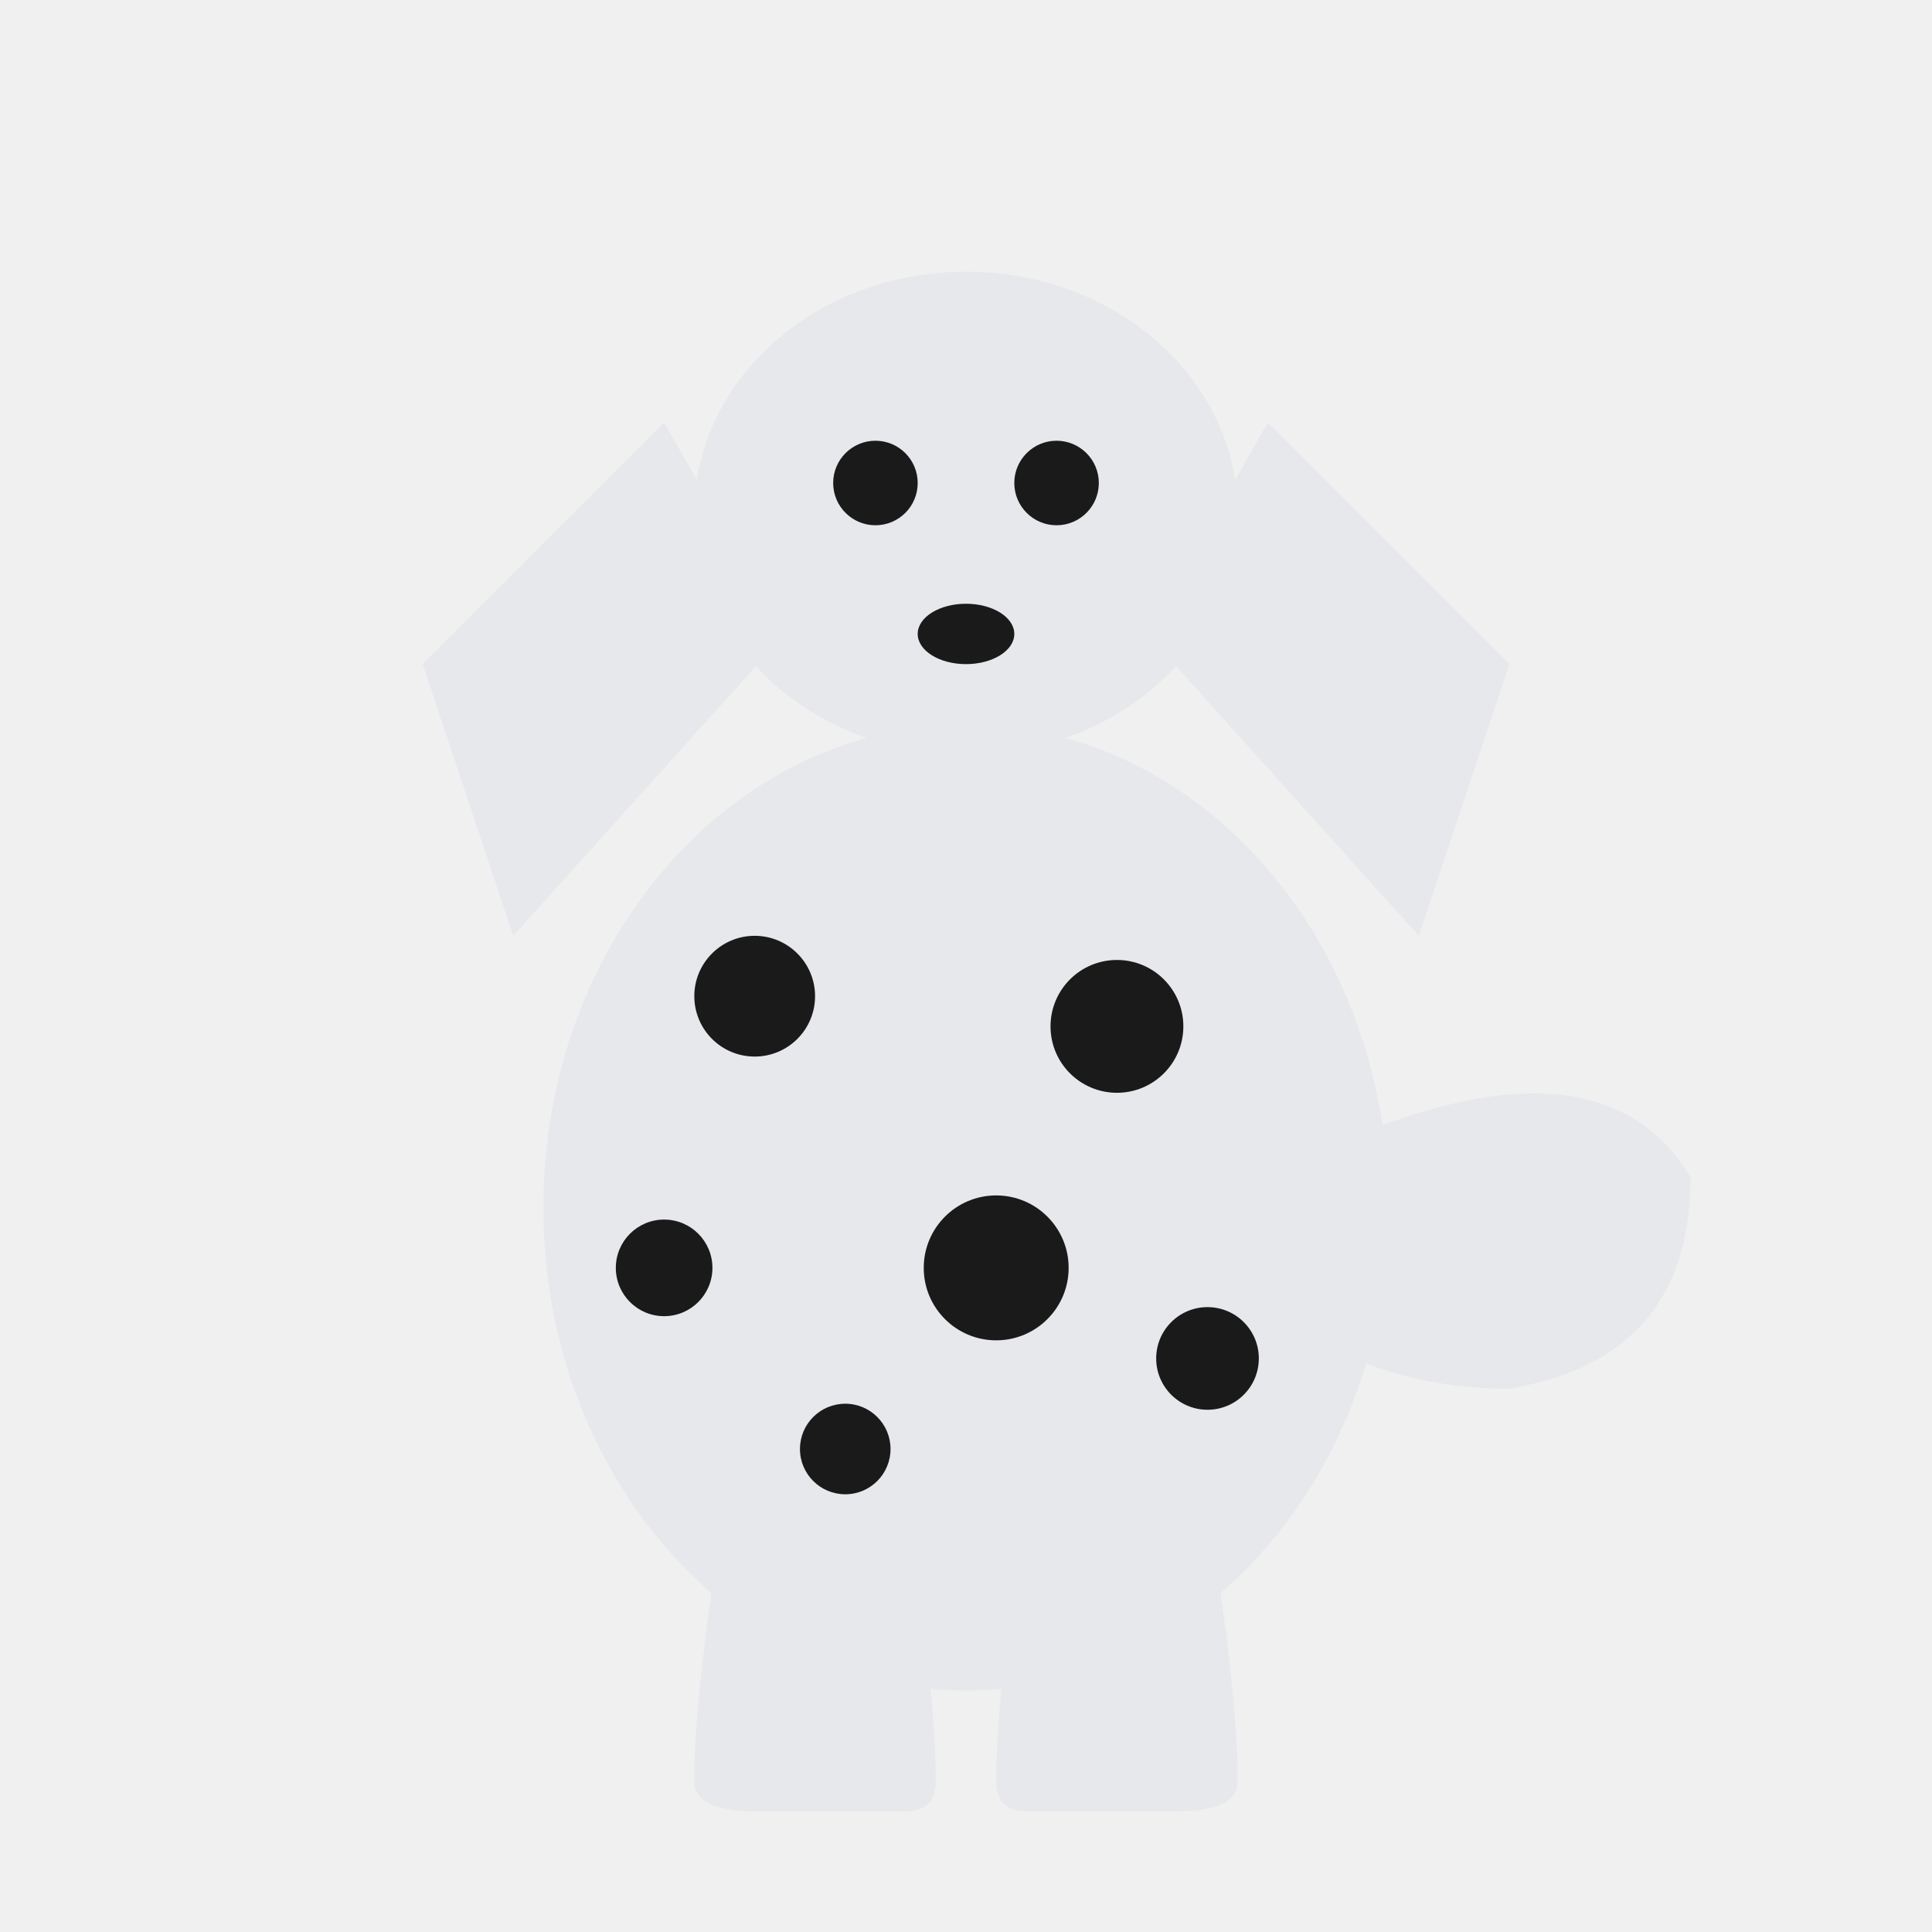
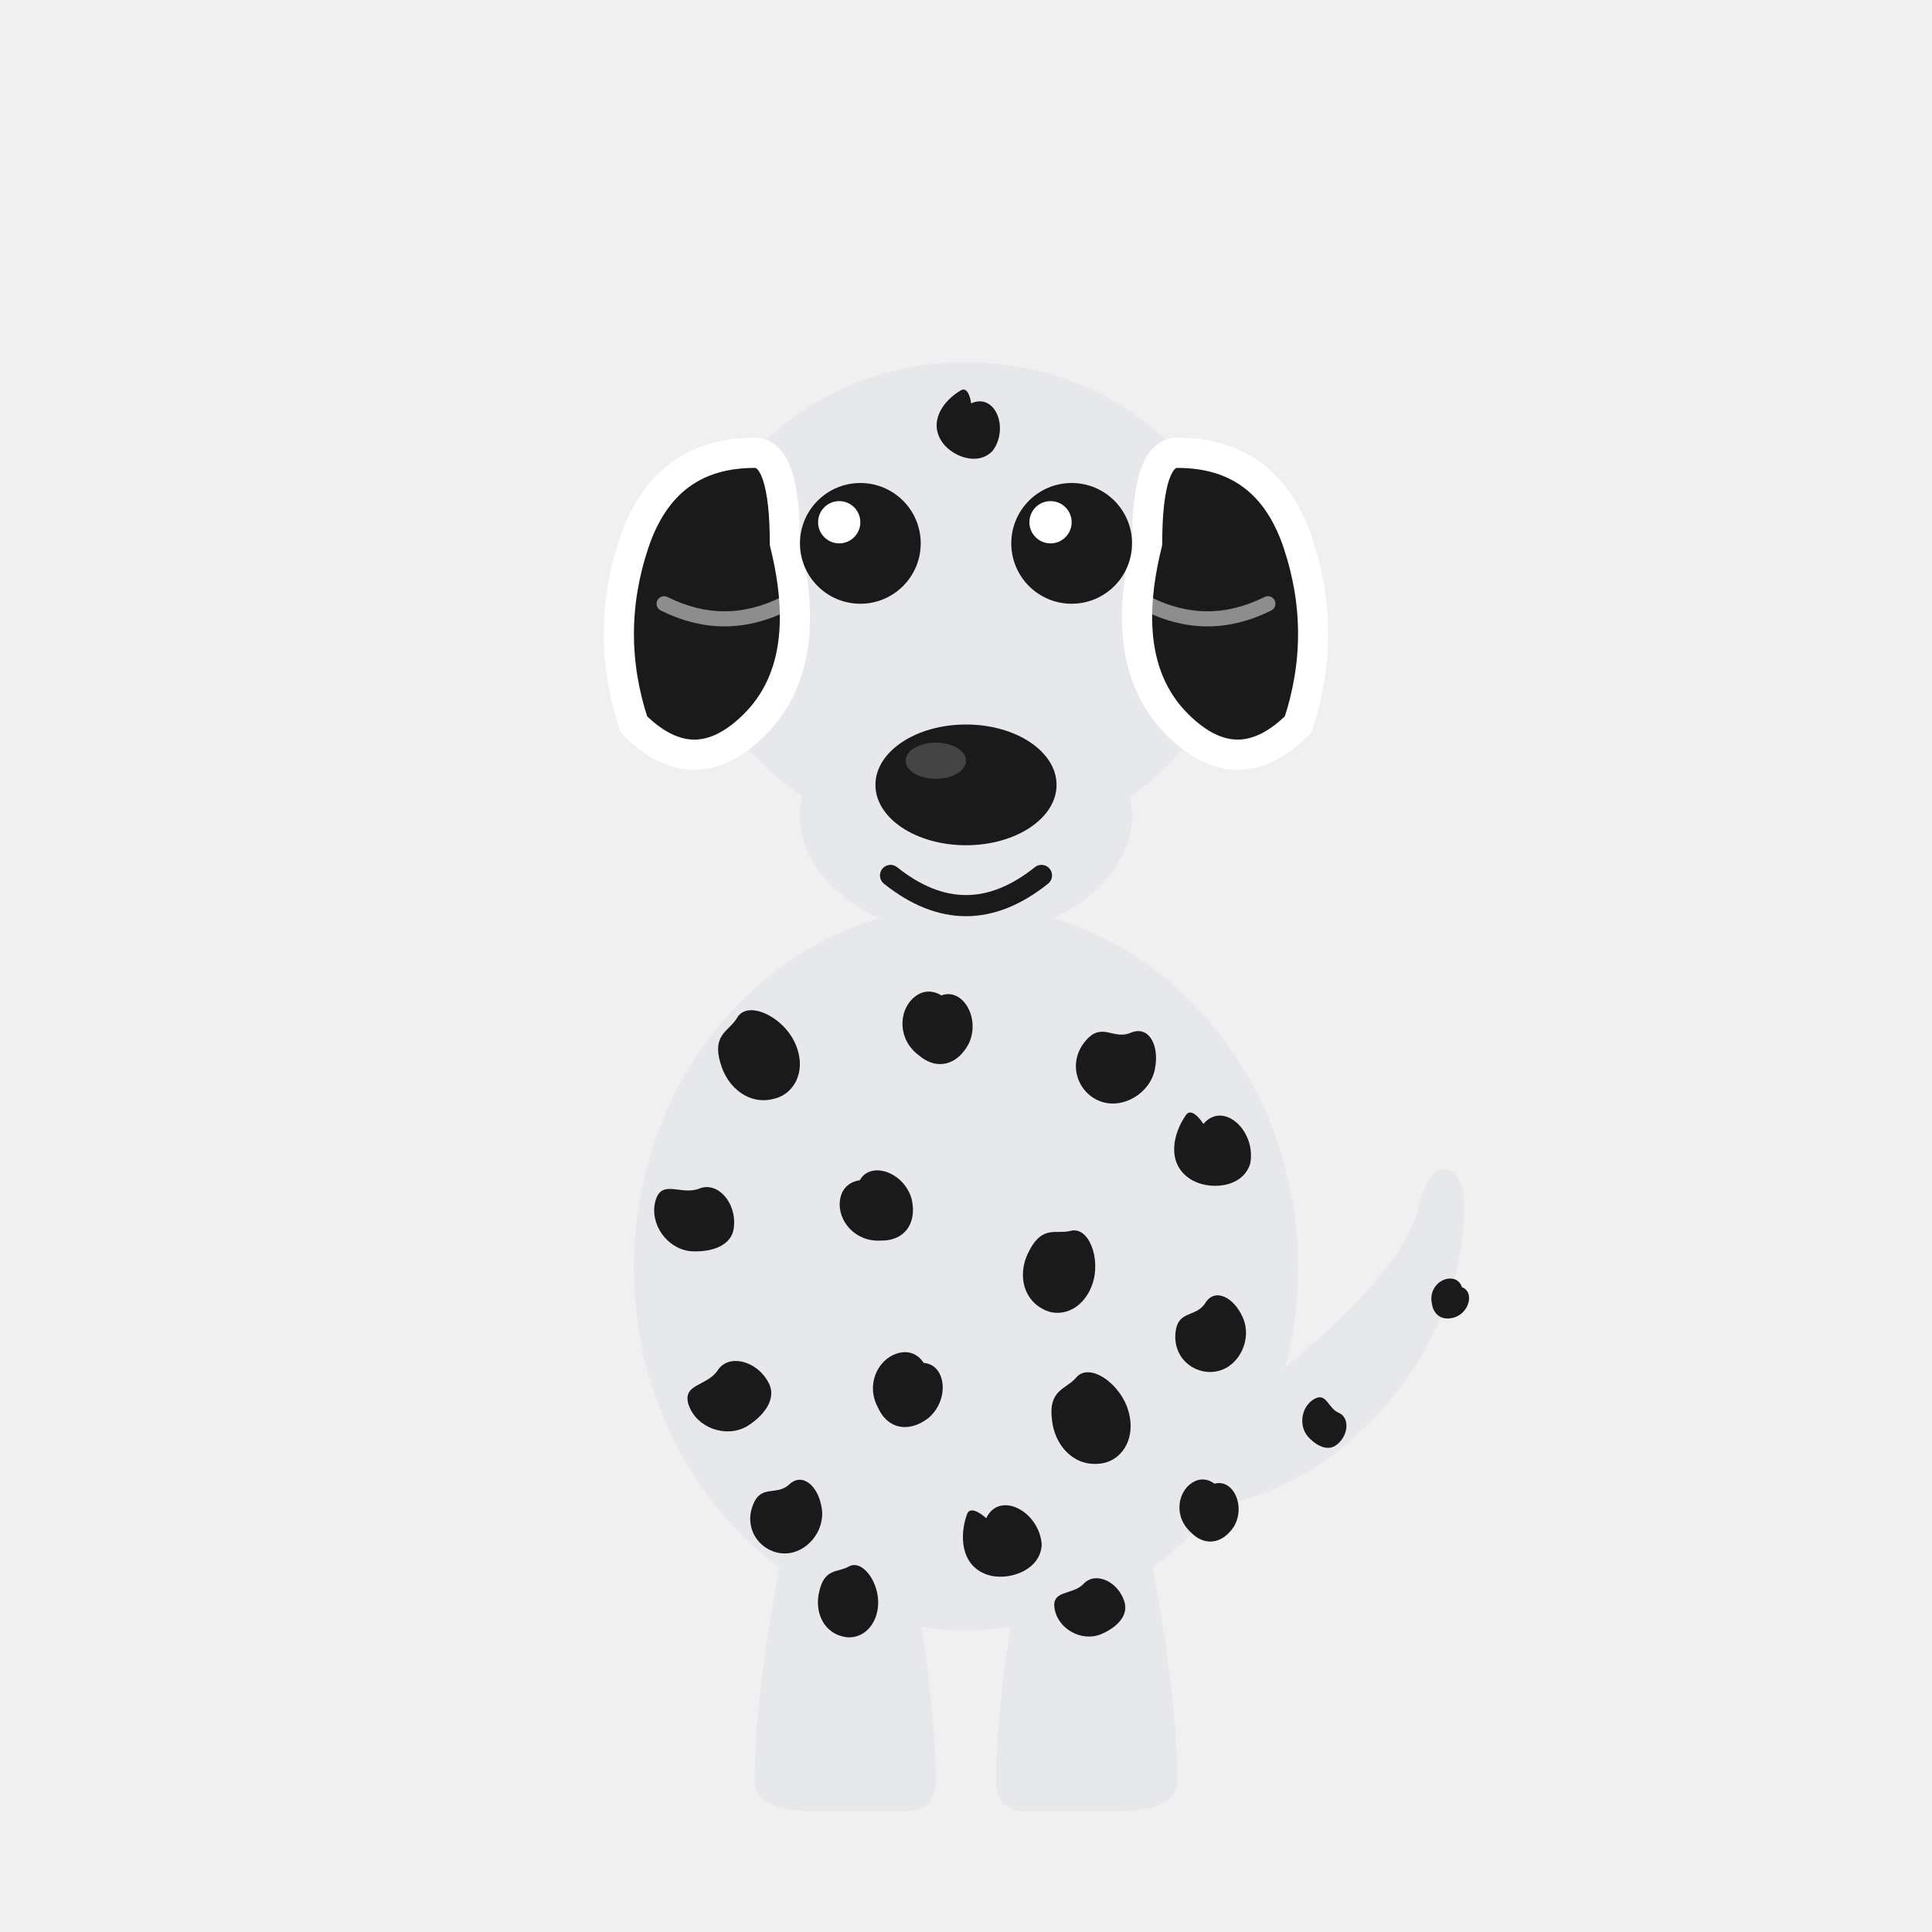
- <svg xmlns="http://www.w3.org/2000/svg" viewBox="0 0 64 64" role="img" aria-label="Spot — dalmatian">
-   <path fill="#e6e8eb" d="M44 38 Q53 34 56 39 Q56 45 50 46 Q46 46 43 44 Z" />
-   <ellipse cx="32" cy="40" rx="14" ry="16" fill="#e6e8eb" />
-   <path fill="#e6e8eb" d="M24 50 Q23 56 23 59 Q23 60 25 60 L30 60 Q31 60 31 59 Q31 56 30 50 Z" />
-   <path fill="#e6e8eb" d="M34 50 Q33 56 33 59 Q33 60 34 60 L39 60 Q41 60 41 59 Q41 56 40 50 Z" />
-   <ellipse cx="32" cy="17" rx="9" ry="8" fill="#e6e8eb" />
-   <path fill="#e6e8eb" d="M22 14 L14 22 L17 31 L26 21 Z" />
-   <path fill="#e6e8eb" d="M42 14 L50 22 L47 31 L38 21 Z" />
-   <circle cx="29" cy="16" r="1.4" fill="#1a1a1a" />
-   <circle cx="35" cy="16" r="1.4" fill="#1a1a1a" />
-   <ellipse cx="32" cy="21" rx="1.6" ry="1" fill="#1a1a1a" />
-   <circle cx="25" cy="33" r="2.0" fill="#1a1a1a" />
-   <circle cx="37" cy="34" r="2.2" fill="#1a1a1a" />
-   <circle cx="22" cy="42" r="1.6" fill="#1a1a1a" />
-   <circle cx="33" cy="42" r="2.4" fill="#1a1a1a" />
-   <circle cx="40" cy="45" r="1.7" fill="#1a1a1a" />
-   <circle cx="28" cy="48" r="1.5" fill="#1a1a1a" />
+ <svg xmlns="http://www.w3.org/2000/svg" viewBox="0 0 64 64" width="100%" role="img" aria-label="Sitting Dalmatian puppy">
+   <defs>
+     <path id="b1" d="M0,-4 C2.5,-5.5 5.5,-2 4.5,1.5 C3.5,4.5 1,5.5 -1.5,4 C-4.5,2.5 -5,-1 -3.5,-3 C-2,-5 0,-4 0,-4Z" />
+     <path id="b2" d="M0,-3 C3,-5.5 6.5,-1 5,3 C3.5,6 -1,5.5 -3,3.5 C-5.5,1 -4,-2.5 -2,-4.5 C-1,-5.5 0,-3 0,-3Z" />
+     <path id="b3" d="M0,-5 C2,-6.5 5,-3 5,0.5 C5,4 2.5,6 0,5.5 C-3,5 -4.5,2 -4,-1 C-3.5,-4.5 -1.5,-4 0,-5Z" />
+     <path id="b4" d="M0,-2.5 C2,-4 5,-2 5.5,1 C6,3.5 3.5,5 1,5.5 C-2,6 -5,3.5 -5,0.5 C-5,-2.5 -2,-1 0,-2.5Z" />
+     <path id="b5" d="M0,-3.5 C1.5,-5.5 4,-4 5,-1 C6,2 4,5.5 1,6 C-2,6.5 -5,4 -4.5,0.5 C-4,-3 -1.5,-1.5 0,-3.5Z" />
+   </defs>
+   <path fill="#e6e8eb" d="M39 50 C 44 50 48.5 45 48.5 40 C 48.5 38.3 47.3 38.3 47 40            C 46.3 42.5 43 45 38 49 Z" />
+   <ellipse fill="#e6e8eb" cx="32" cy="42" rx="11" ry="12" />
+   <path fill="#e6e8eb" d="M26 51 Q25 56 25 59 Q25 60 27 60 L30 60 Q31 60 31 59 Q31 56 30 51 Z" />
+   <path fill="#e6e8eb" d="M34 51 Q33 56 33 59 Q33 60 34 60 L37 60 Q39 60 39 59 Q39 56 38 51 Z" />
+   <ellipse fill="#e6e8eb" cx="32" cy="20" rx="9" ry="8" />
+   <ellipse fill="#e6e8eb" cx="32" cy="27" rx="5.5" ry="4" />
+   <path fill="#1a1a1a" stroke="white" stroke-width="1" stroke-linejoin="round" d="M25 15 Q22 15 21 18 Q20 21 21 24 Q23 26 25 24 Q27 22 26 18 Q26 15 25 15 Z" />
+   <path fill="none" stroke="white" stroke-width="0.5" stroke-linecap="round" opacity="0.5" d="M22 20 Q24 21 26 20" />
+   <path fill="#1a1a1a" stroke="white" stroke-width="1" stroke-linejoin="round" d="M39 15 Q42 15 43 18 Q44 21 43 24 Q41 26 39 24 Q37 22 38 18 Q38 15 39 15 Z" />
+   <path fill="none" stroke="white" stroke-width="0.5" stroke-linecap="round" opacity="0.5" d="M42 20 Q40 21 38 20" />
+   <circle fill="#1a1a1a" cx="28.5" cy="18" r="2" />
+   <circle fill="white" cx="27.8" cy="17.3" r="0.7" />
+   <circle fill="#1a1a1a" cx="35.5" cy="18" r="2" />
+   <circle fill="white" cx="34.8" cy="17.3" r="0.7" />
+   <ellipse fill="#1a1a1a" cx="32" cy="26" rx="3" ry="2" />
+   <ellipse fill="#444" cx="31" cy="25.2" rx="1" ry="0.6" />
+   <path fill="none" stroke="#1a1a1a" stroke-width="0.7" stroke-linecap="round" d="M29.5 29 Q32 31 34.5 29" />
+   <use href="#b3" transform="translate(25,35) rotate(-25) scale(0.28)" fill="#1a1a1a" />
+   <use href="#b1" transform="translate(31,34) rotate(10)  scale(0.26)" fill="#1a1a1a" />
+   <use href="#b5" transform="translate(37,35) rotate(30)  scale(0.26)" fill="#1a1a1a" />
+   <use href="#b2" transform="translate(40,38) rotate(-10) scale(0.26)" fill="#1a1a1a" />
+   <use href="#b4" transform="translate(23,40) rotate(15)  scale(0.26)" fill="#1a1a1a" />
+   <use href="#b1" transform="translate(29,40) rotate(-30) scale(0.26)" fill="#1a1a1a" />
+   <use href="#b3" transform="translate(35,42) rotate(20)  scale(0.26)" fill="#1a1a1a" />
+   <use href="#b5" transform="translate(40,44) rotate(-5)  scale(0.24)" fill="#1a1a1a" />
+   <use href="#b4" transform="translate(24,46) rotate(-20) scale(0.26)" fill="#1a1a1a" />
+   <use href="#b1" transform="translate(30,46) rotate(35)  scale(0.26)" fill="#1a1a1a" />
+   <use href="#b3" transform="translate(36,47) rotate(-15) scale(0.28)" fill="#1a1a1a" />
+   <use href="#b5" transform="translate(26,50) rotate(10)  scale(0.24)" fill="#1a1a1a" />
+   <use href="#b2" transform="translate(33,51) rotate(-25) scale(0.26)" fill="#1a1a1a" />
+   <use href="#b1" transform="translate(40,50) rotate(15)  scale(0.22)" fill="#1a1a1a" />
+   <use href="#b3" transform="translate(28,53) rotate(5)   scale(0.22)" fill="#1a1a1a" />
+   <use href="#b4" transform="translate(36,53) rotate(-10) scale(0.22)" fill="#1a1a1a" />
+   <use href="#b2" transform="translate(32,14) rotate(15) scale(0.22)" fill="#1a1a1a" />
+   <use href="#b4" transform="translate(44,47) rotate(60) scale(0.16)" fill="#1a1a1a" />
+   <use href="#b1" transform="translate(48,43) rotate(50) scale(0.14)" fill="#1a1a1a" />
</svg>
